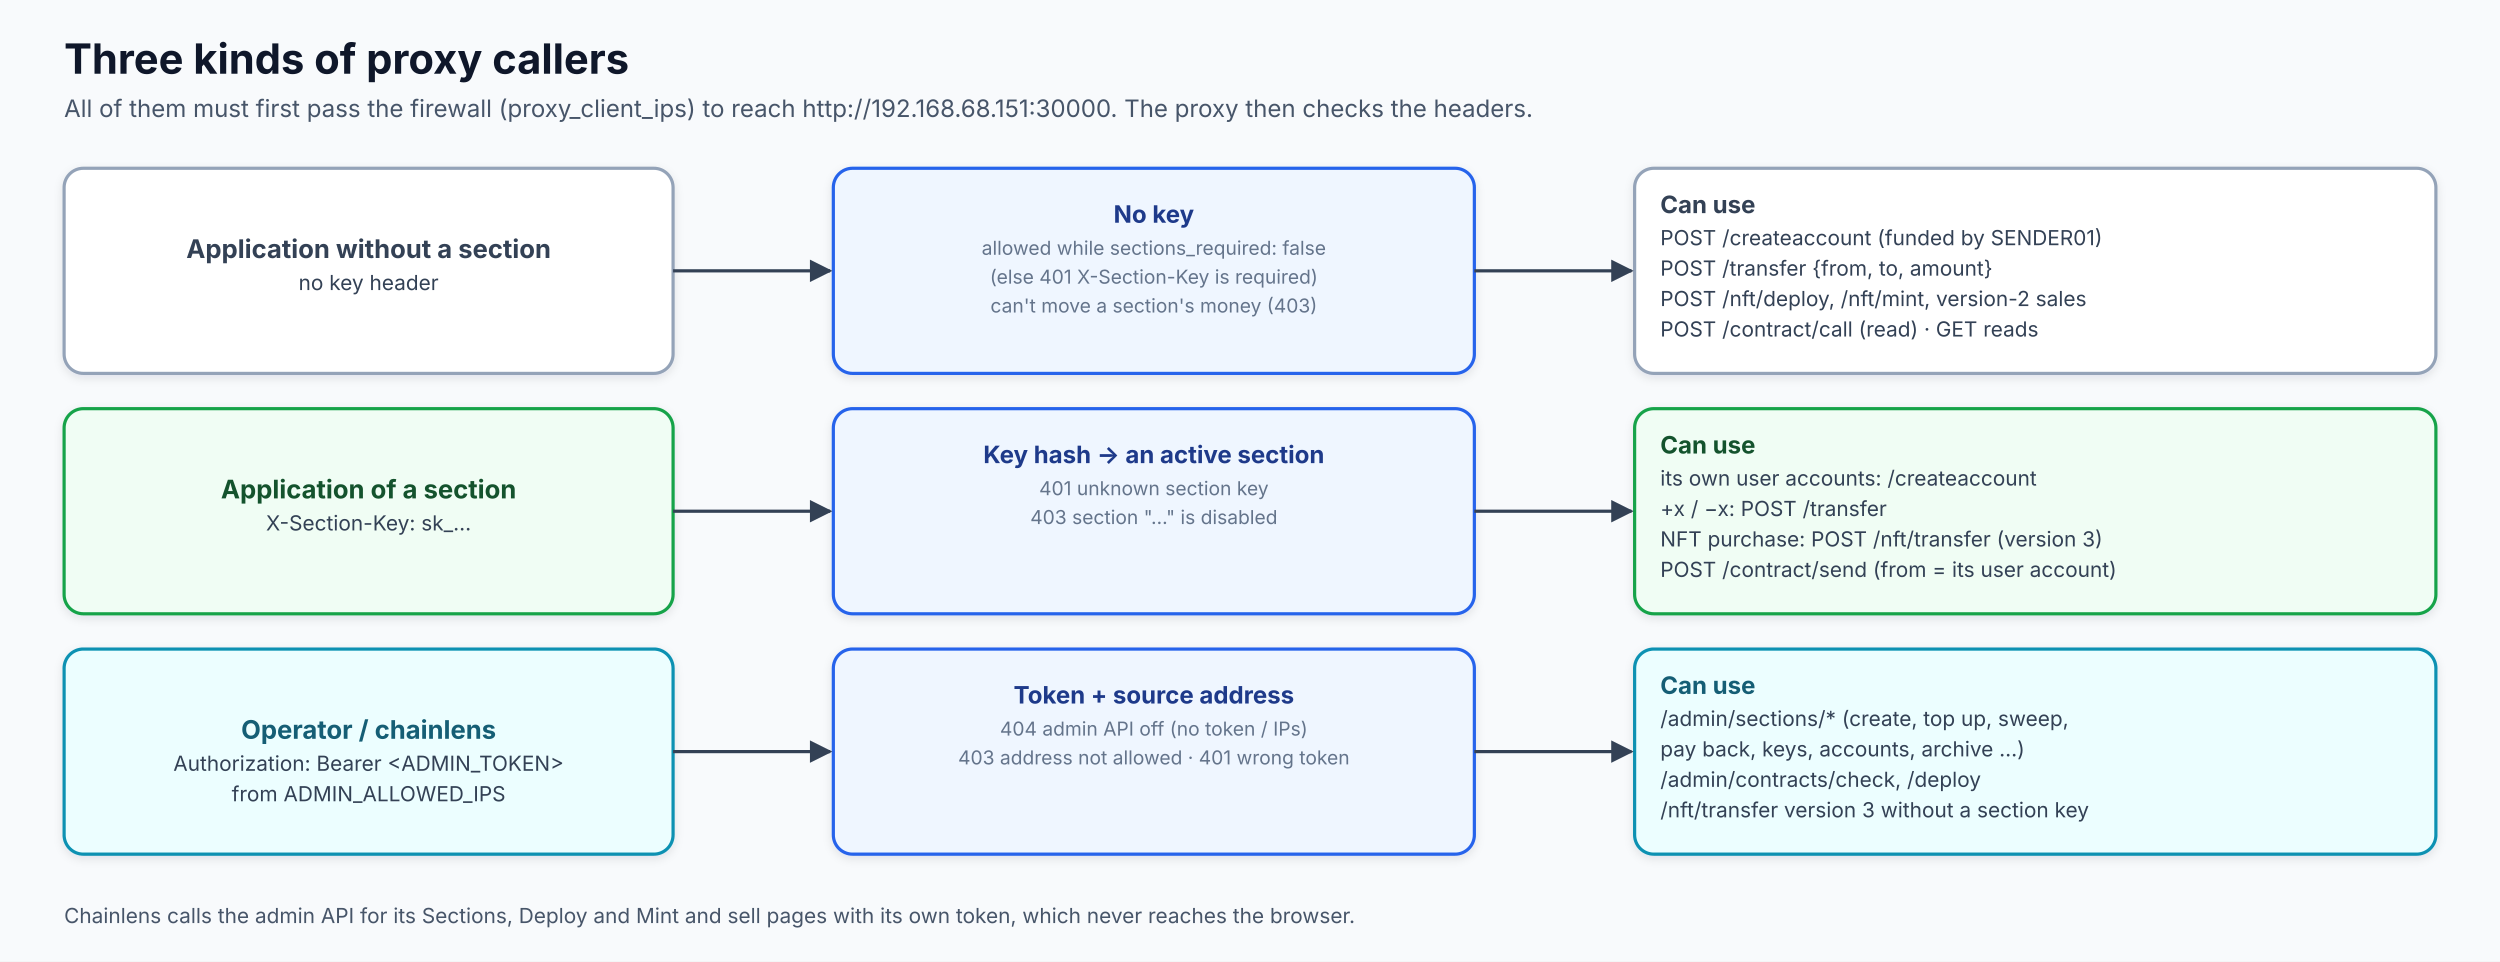
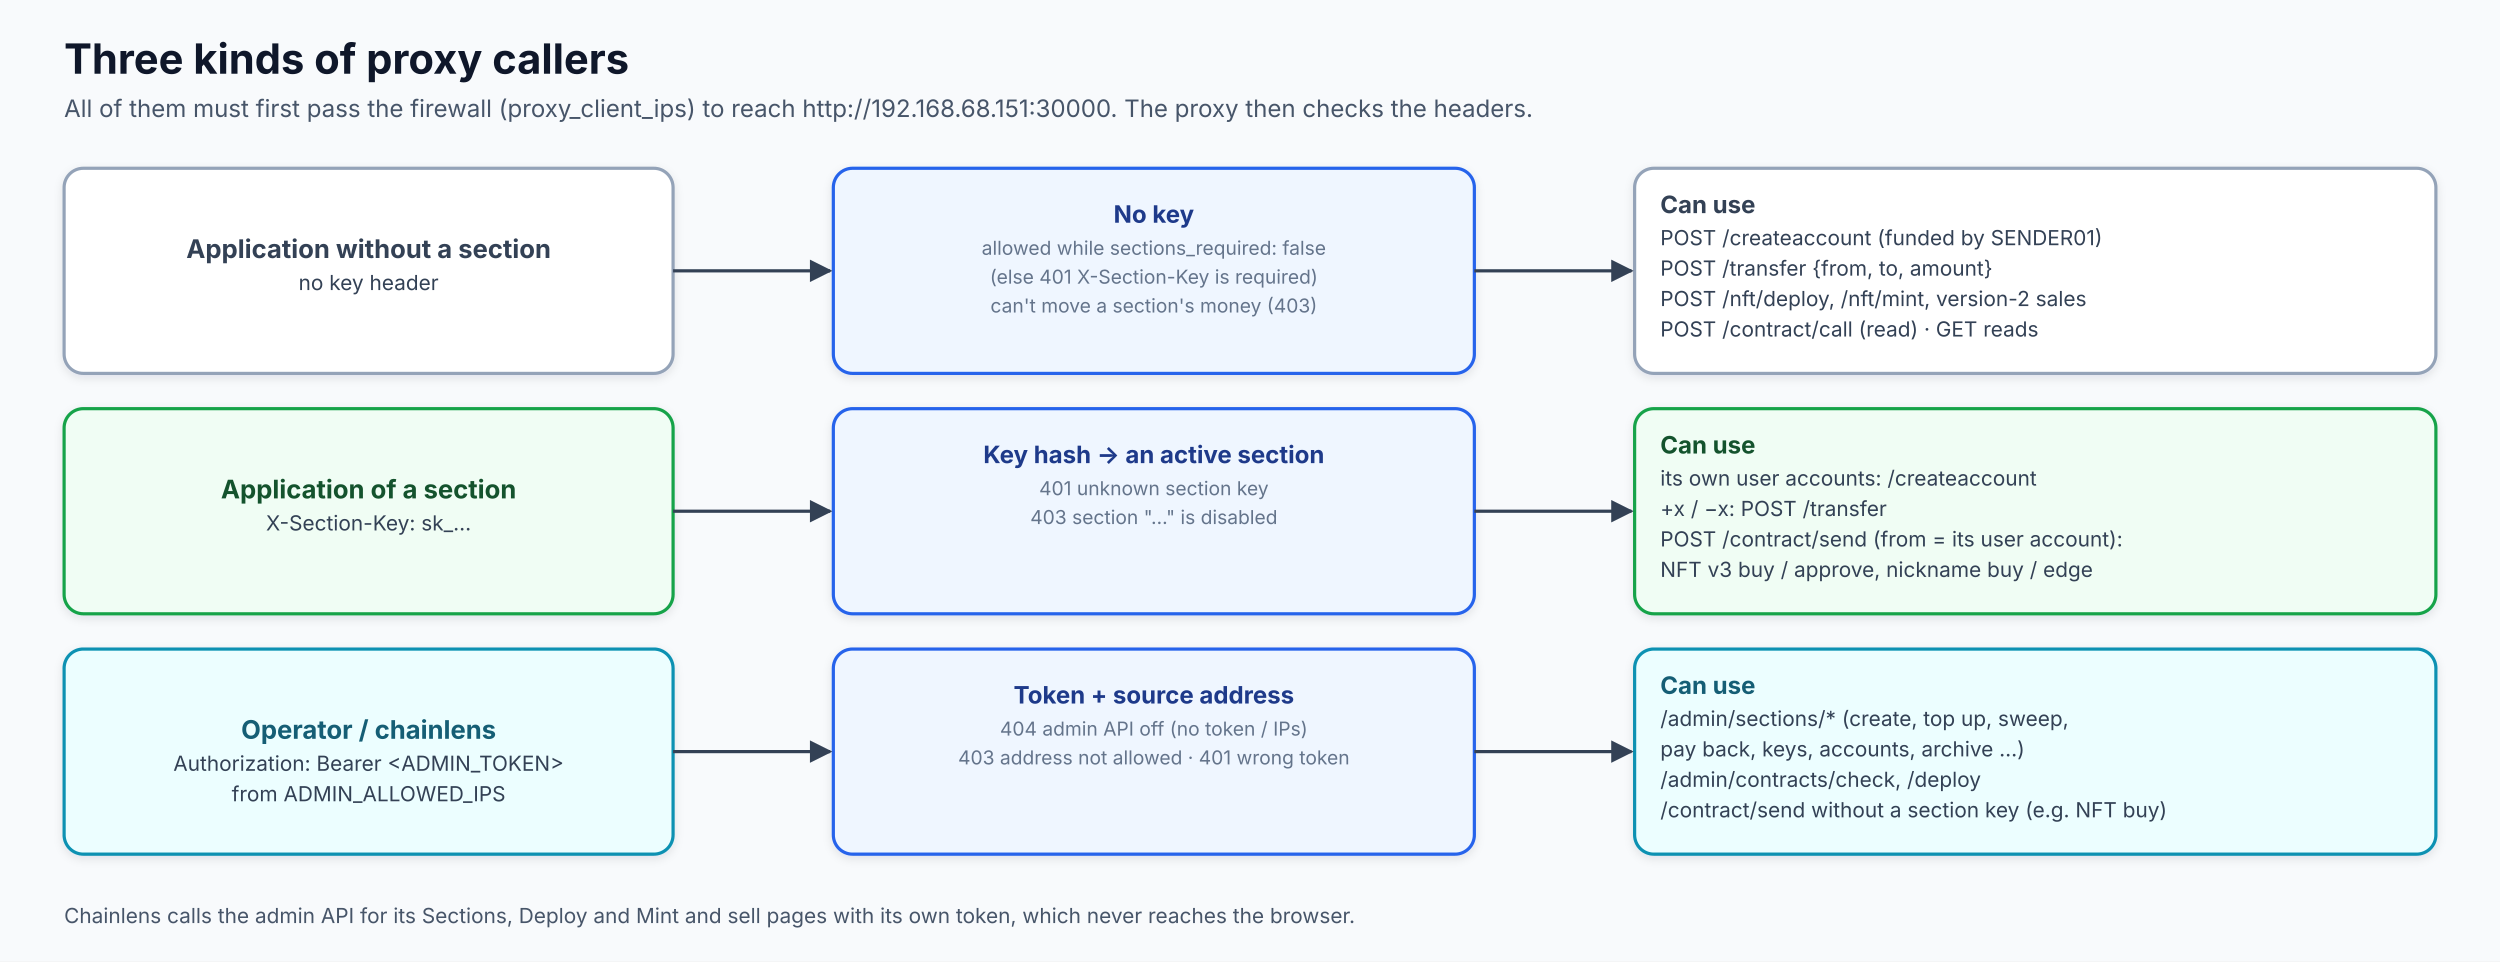
<svg xmlns="http://www.w3.org/2000/svg" width="1560" height="600" viewBox="0 0 1560 600" font-family="Inter, 'Segoe UI', Helvetica, Arial, sans-serif">
  <defs>
    <marker id="a" viewBox="0 0 10 10" refX="9" refY="5" markerWidth="7" markerHeight="7" orient="auto-start-reverse">
      <path d="M0,0 L10,5 L0,10 z" fill="#334155" />
    </marker>
    <marker id="aG" viewBox="0 0 10 10" refX="9" refY="5" markerWidth="7" markerHeight="7" orient="auto-start-reverse">
      <path d="M0,0 L10,5 L0,10 z" fill="#16a34a" />
    </marker>
    <marker id="aB" viewBox="0 0 10 10" refX="9" refY="5" markerWidth="7" markerHeight="7" orient="auto-start-reverse">
      <path d="M0,0 L10,5 L0,10 z" fill="#2563eb" />
    </marker>
    <marker id="aP" viewBox="0 0 10 10" refX="9" refY="5" markerWidth="7" markerHeight="7" orient="auto-start-reverse">
      <path d="M0,0 L10,5 L0,10 z" fill="#7c3aed" />
    </marker>
    <marker id="aC" viewBox="0 0 10 10" refX="9" refY="5" markerWidth="7" markerHeight="7" orient="auto-start-reverse">
      <path d="M0,0 L10,5 L0,10 z" fill="#0891b2" />
    </marker>
    <marker id="aM" viewBox="0 0 10 10" refX="9" refY="5" markerWidth="7" markerHeight="7" orient="auto-start-reverse">
      <path d="M0,0 L10,5 L0,10 z" fill="#059669" />
    </marker>
    <marker id="aR" viewBox="0 0 10 10" refX="9" refY="5" markerWidth="7" markerHeight="7" orient="auto-start-reverse">
      <path d="M0,0 L10,5 L0,10 z" fill="#e11d48" />
    </marker>
    <marker id="aO" viewBox="0 0 10 10" refX="9" refY="5" markerWidth="7" markerHeight="7" orient="auto-start-reverse">
      <path d="M0,0 L10,5 L0,10 z" fill="#f59e0b" />
    </marker>
    <filter id="sh" x="-5%" y="-5%" width="110%" height="115%">
      <feDropShadow dx="0" dy="2" stdDeviation="3" flood-color="#0f172a" flood-opacity="0.10" />
    </filter>
  </defs>
  <rect width="1560" height="600" fill="#f8fafc" />
  <text x="40" y="46" font-size="26" fill="#0f172a" font-weight="700">Three kinds of proxy callers</text>
  <text x="40" y="73" font-size="15" fill="#475569">All of them must first pass the firewall (proxy_client_ips) to reach http://192.168.68.151:30000. The proxy then checks the headers.</text>
  <rect x="40" y="105" width="380" height="128" rx="12" fill="#ffffff" stroke="#94a3b8" stroke-width="2" filter="url(#sh)" />
  <text x="230.0" y="161" font-size="16" fill="#334155" font-weight="700" text-anchor="middle">Application without a section</text>
  <text x="230.0" y="181" font-size="13" fill="#334155" font-weight="400" text-anchor="middle">no key header</text>
  <rect x="520" y="105" width="400" height="128" rx="12" fill="#eff6ff" stroke="#2563eb" stroke-width="2" filter="url(#sh)" />
  <text x="720.0" y="139" font-size="15" fill="#1e3a8a" font-weight="700" text-anchor="middle">No key</text>
  <text x="720.0" y="159" font-size="12" fill="#64748b" font-weight="400" text-anchor="middle">allowed while sections_required: false</text>
  <text x="720.0" y="177" font-size="12" fill="#64748b" font-weight="400" text-anchor="middle">(else 401 X-Section-Key is required)</text>
  <text x="720.0" y="195" font-size="12" fill="#64748b" font-weight="400" text-anchor="middle">can't move a section's money (403)</text>
  <rect x="1020" y="105" width="500" height="128" rx="12" fill="#ffffff" stroke="#94a3b8" stroke-width="2" filter="url(#sh)" />
  <text x="1036" y="133" font-size="15" fill="#334155" font-weight="700" text-anchor="start">Can use</text>
  <text x="1036" y="153" font-size="13" fill="#334155" font-weight="400" text-anchor="start">POST /createaccount (funded by SENDER01)</text>
  <text x="1036" y="172" font-size="13" fill="#334155" font-weight="400" text-anchor="start">POST /transfer {from, to, amount}</text>
  <text x="1036" y="191" font-size="13" fill="#334155" font-weight="400" text-anchor="start">POST /nft/deploy, /nft/mint, version-2 sales</text>
  <text x="1036" y="210" font-size="13" fill="#334155" font-weight="400" text-anchor="start">POST /contract/call (read) · GET reads</text>
  <path d="M420,169.0 L518,169.0" fill="none" stroke="#334155" stroke-width="2" marker-end="url(#a)" />
  <path d="M920,169.0 L1018,169.0" fill="none" stroke="#334155" stroke-width="2" marker-end="url(#a)" />
  <rect x="40" y="255" width="380" height="128" rx="12" fill="#f0fdf4" stroke="#16a34a" stroke-width="2" filter="url(#sh)" />
  <text x="230.0" y="311" font-size="16" fill="#14532d" font-weight="700" text-anchor="middle">Application of a section</text>
  <text x="230.0" y="331" font-size="13" fill="#334155" font-weight="400" text-anchor="middle">X-Section-Key: sk_…</text>
  <rect x="520" y="255" width="400" height="128" rx="12" fill="#eff6ff" stroke="#2563eb" stroke-width="2" filter="url(#sh)" />
  <text x="720.0" y="289" font-size="15" fill="#1e3a8a" font-weight="700" text-anchor="middle">Key hash → an active section</text>
  <text x="720.0" y="309" font-size="12" fill="#64748b" font-weight="400" text-anchor="middle">401 unknown section key</text>
  <text x="720.0" y="327" font-size="12" fill="#64748b" font-weight="400" text-anchor="middle">403 section "…" is disabled</text>
  <rect x="1020" y="255" width="500" height="128" rx="12" fill="#f0fdf4" stroke="#16a34a" stroke-width="2" filter="url(#sh)" />
  <text x="1036" y="283" font-size="15" fill="#14532d" font-weight="700" text-anchor="start">Can use</text>
  <text x="1036" y="303" font-size="13" fill="#334155" font-weight="400" text-anchor="start">its own user accounts: /createaccount</text>
  <text x="1036" y="322" font-size="13" fill="#334155" font-weight="400" text-anchor="start">+x / −x: POST /transfer</text>
-   <text x="1036" y="341" font-size="13" fill="#334155" font-weight="400" text-anchor="start">NFT purchase: POST /nft/transfer (version 3)</text>
-   <text x="1036" y="360" font-size="13" fill="#334155" font-weight="400" text-anchor="start">POST /contract/send (from = its user account)</text>
+   <text x="1036" y="341" font-size="13" fill="#334155" font-weight="400" text-anchor="start">POST /contract/send (from = its user account):</text>
+   <text x="1036" y="360" font-size="13" fill="#334155" font-weight="400" text-anchor="start">NFT v3 buy / approve, nickname buy / edge</text>
  <path d="M420,319.0 L518,319.0" fill="none" stroke="#334155" stroke-width="2" marker-end="url(#a)" />
  <path d="M920,319.0 L1018,319.0" fill="none" stroke="#334155" stroke-width="2" marker-end="url(#a)" />
  <rect x="40" y="405" width="380" height="128" rx="12" fill="#ecfeff" stroke="#0891b2" stroke-width="2" filter="url(#sh)" />
  <text x="230.0" y="461" font-size="16" fill="#155e75" font-weight="700" text-anchor="middle">Operator / chainlens</text>
  <text x="230.0" y="481" font-size="13" fill="#334155" font-weight="400" text-anchor="middle">Authorization: Bearer &lt;ADMIN_TOKEN&gt;</text>
  <text x="230.0" y="500" font-size="13" fill="#334155" font-weight="400" text-anchor="middle">from ADMIN_ALLOWED_IPS</text>
  <rect x="520" y="405" width="400" height="128" rx="12" fill="#eff6ff" stroke="#2563eb" stroke-width="2" filter="url(#sh)" />
  <text x="720.0" y="439" font-size="15" fill="#1e3a8a" font-weight="700" text-anchor="middle">Token + source address</text>
  <text x="720.0" y="459" font-size="12" fill="#64748b" font-weight="400" text-anchor="middle">404 admin API off (no token / IPs)</text>
  <text x="720.0" y="477" font-size="12" fill="#64748b" font-weight="400" text-anchor="middle">403 address not allowed · 401 wrong token</text>
  <rect x="1020" y="405" width="500" height="128" rx="12" fill="#ecfeff" stroke="#0891b2" stroke-width="2" filter="url(#sh)" />
  <text x="1036" y="433" font-size="15" fill="#155e75" font-weight="700" text-anchor="start">Can use</text>
  <text x="1036" y="453" font-size="13" fill="#334155" font-weight="400" text-anchor="start">/admin/sections/* (create, top up, sweep,</text>
  <text x="1036" y="472" font-size="13" fill="#334155" font-weight="400" text-anchor="start">pay back, keys, accounts, archive …)</text>
  <text x="1036" y="491" font-size="13" fill="#334155" font-weight="400" text-anchor="start">/admin/contracts/check, /deploy</text>
-   <text x="1036" y="510" font-size="13" fill="#334155" font-weight="400" text-anchor="start">/nft/transfer version 3 without a section key</text>
+   <text x="1036" y="510" font-size="13" fill="#334155" font-weight="400" text-anchor="start">/contract/send without a section key (e.g. NFT buy)</text>
  <path d="M420,469.0 L518,469.0" fill="none" stroke="#334155" stroke-width="2" marker-end="url(#a)" />
  <path d="M920,469.0 L1018,469.0" fill="none" stroke="#334155" stroke-width="2" marker-end="url(#a)" />
  <text x="40" y="576" font-size="13" fill="#475569" font-weight="400" text-anchor="start">Chainlens calls the admin API for its Sections, Deploy and Mint and sell pages with its own token, which never reaches the browser.</text>
</svg>
